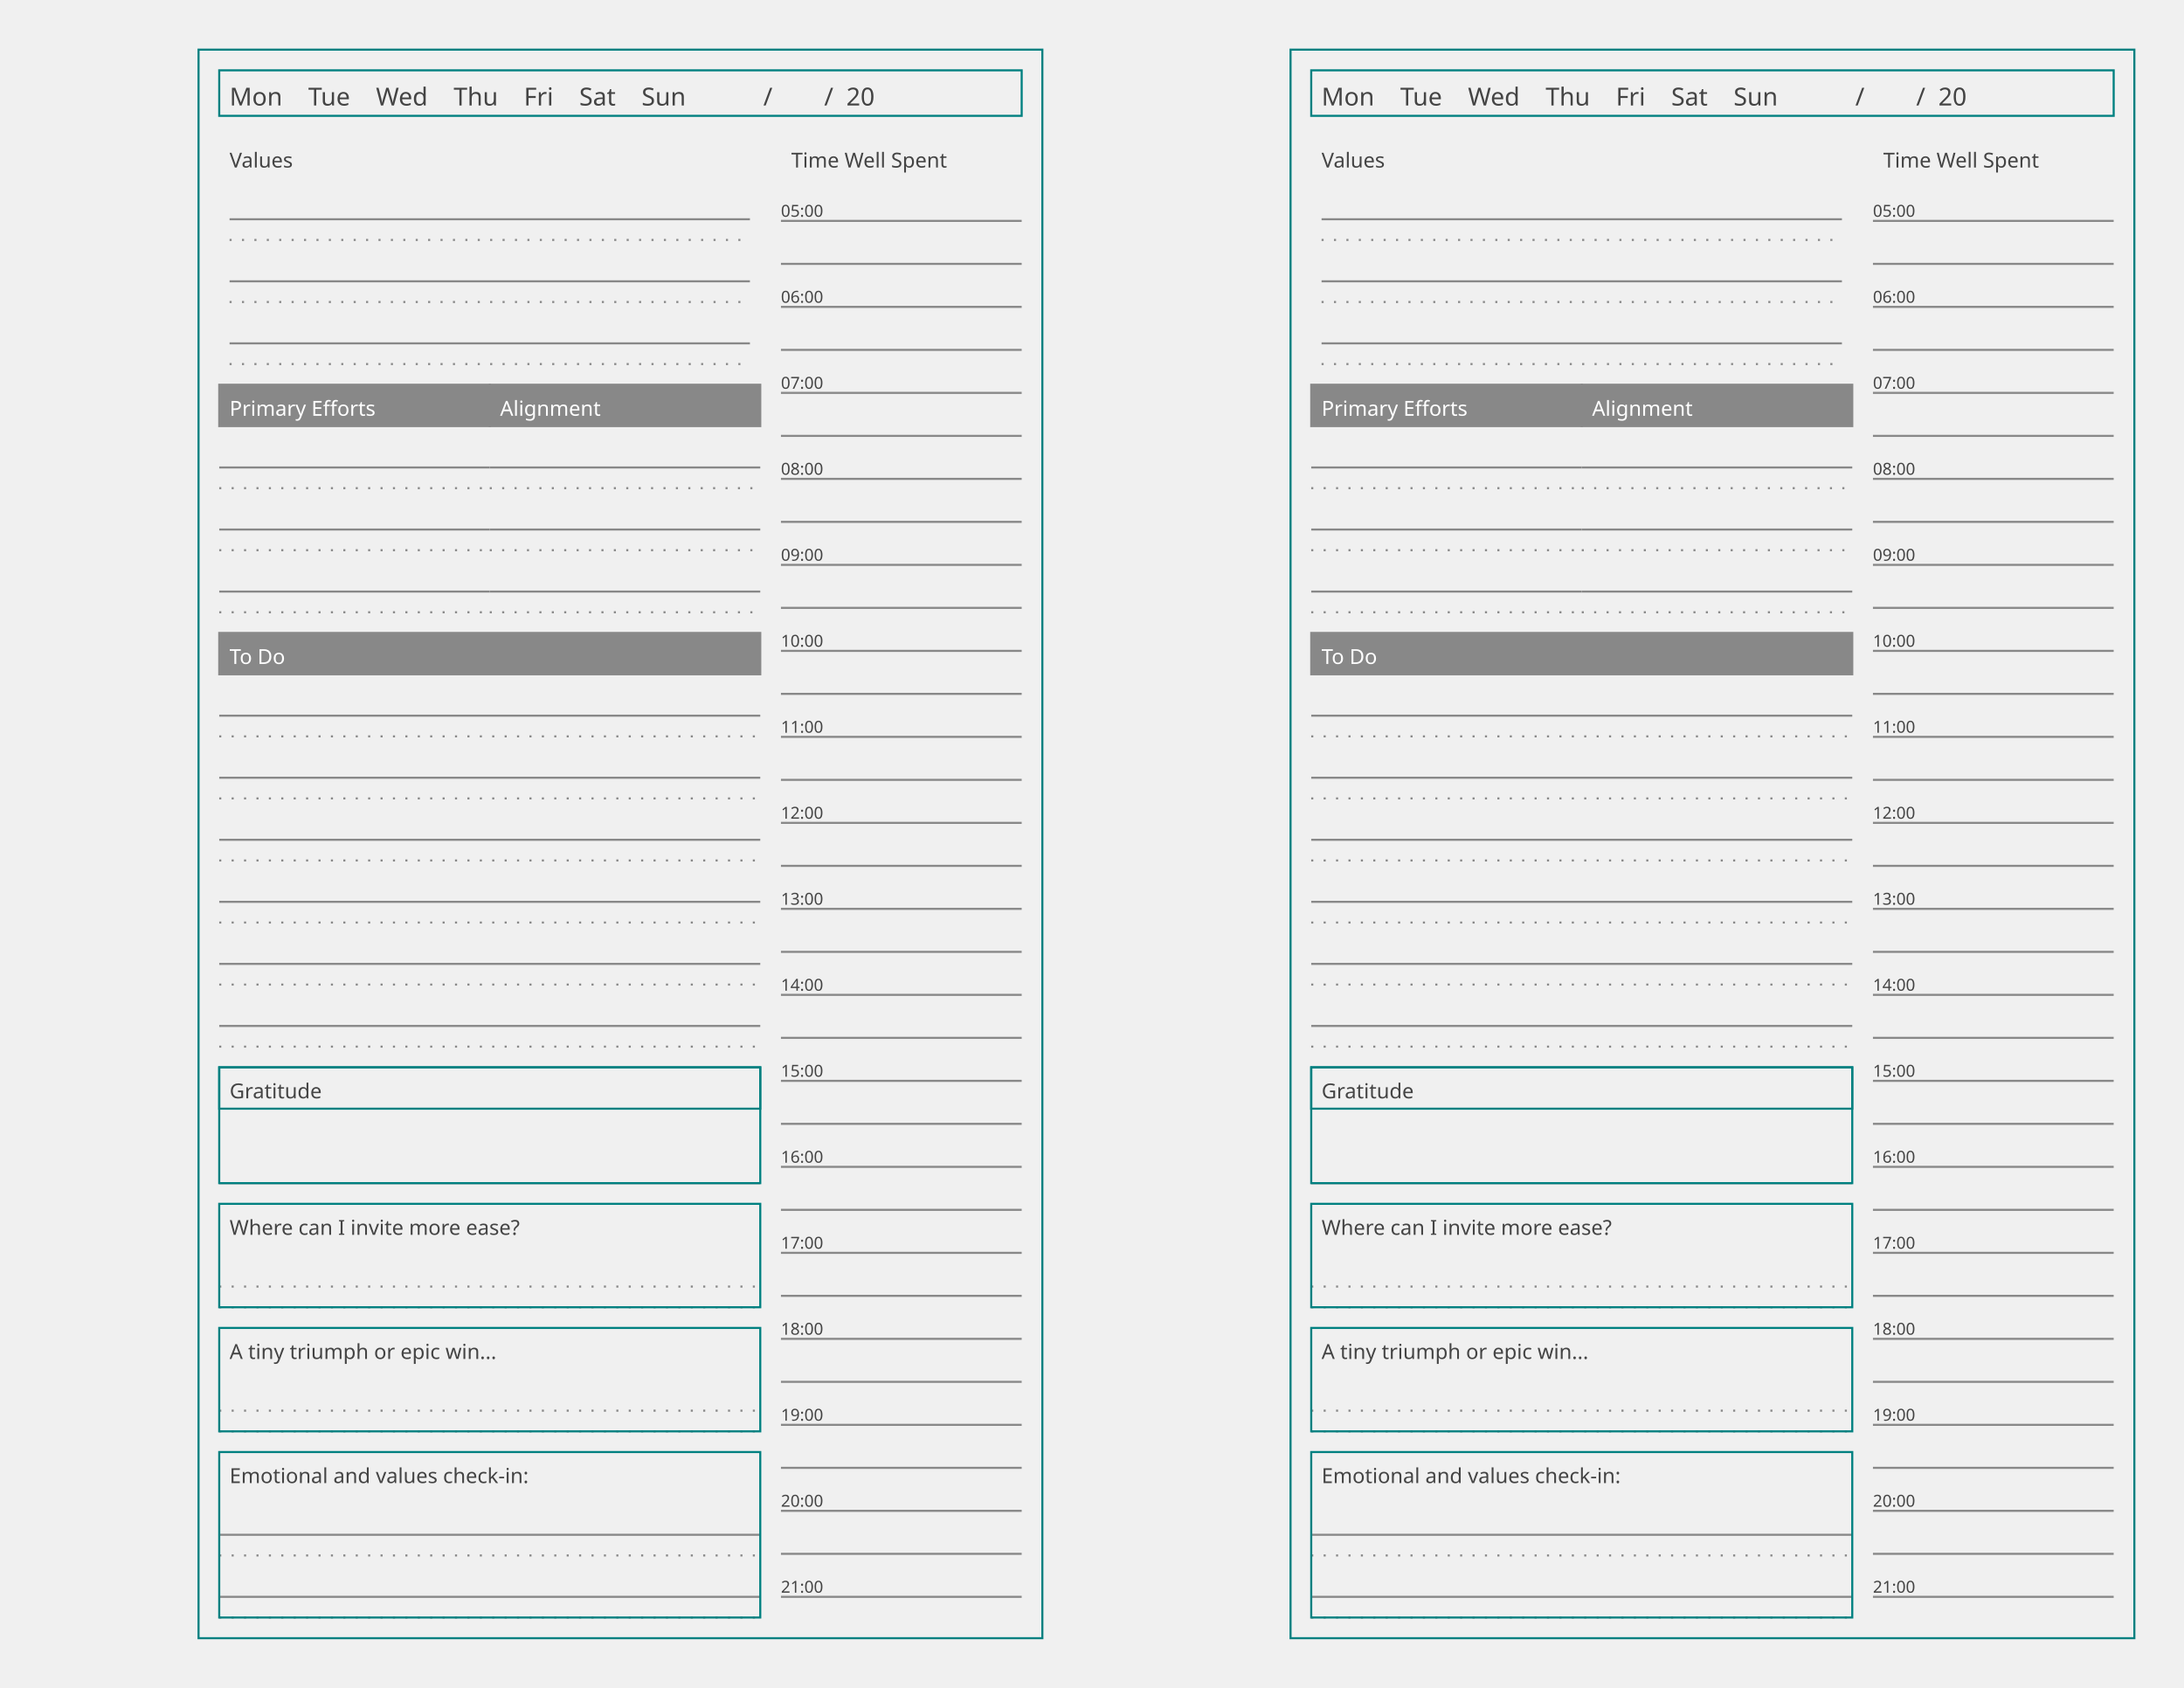
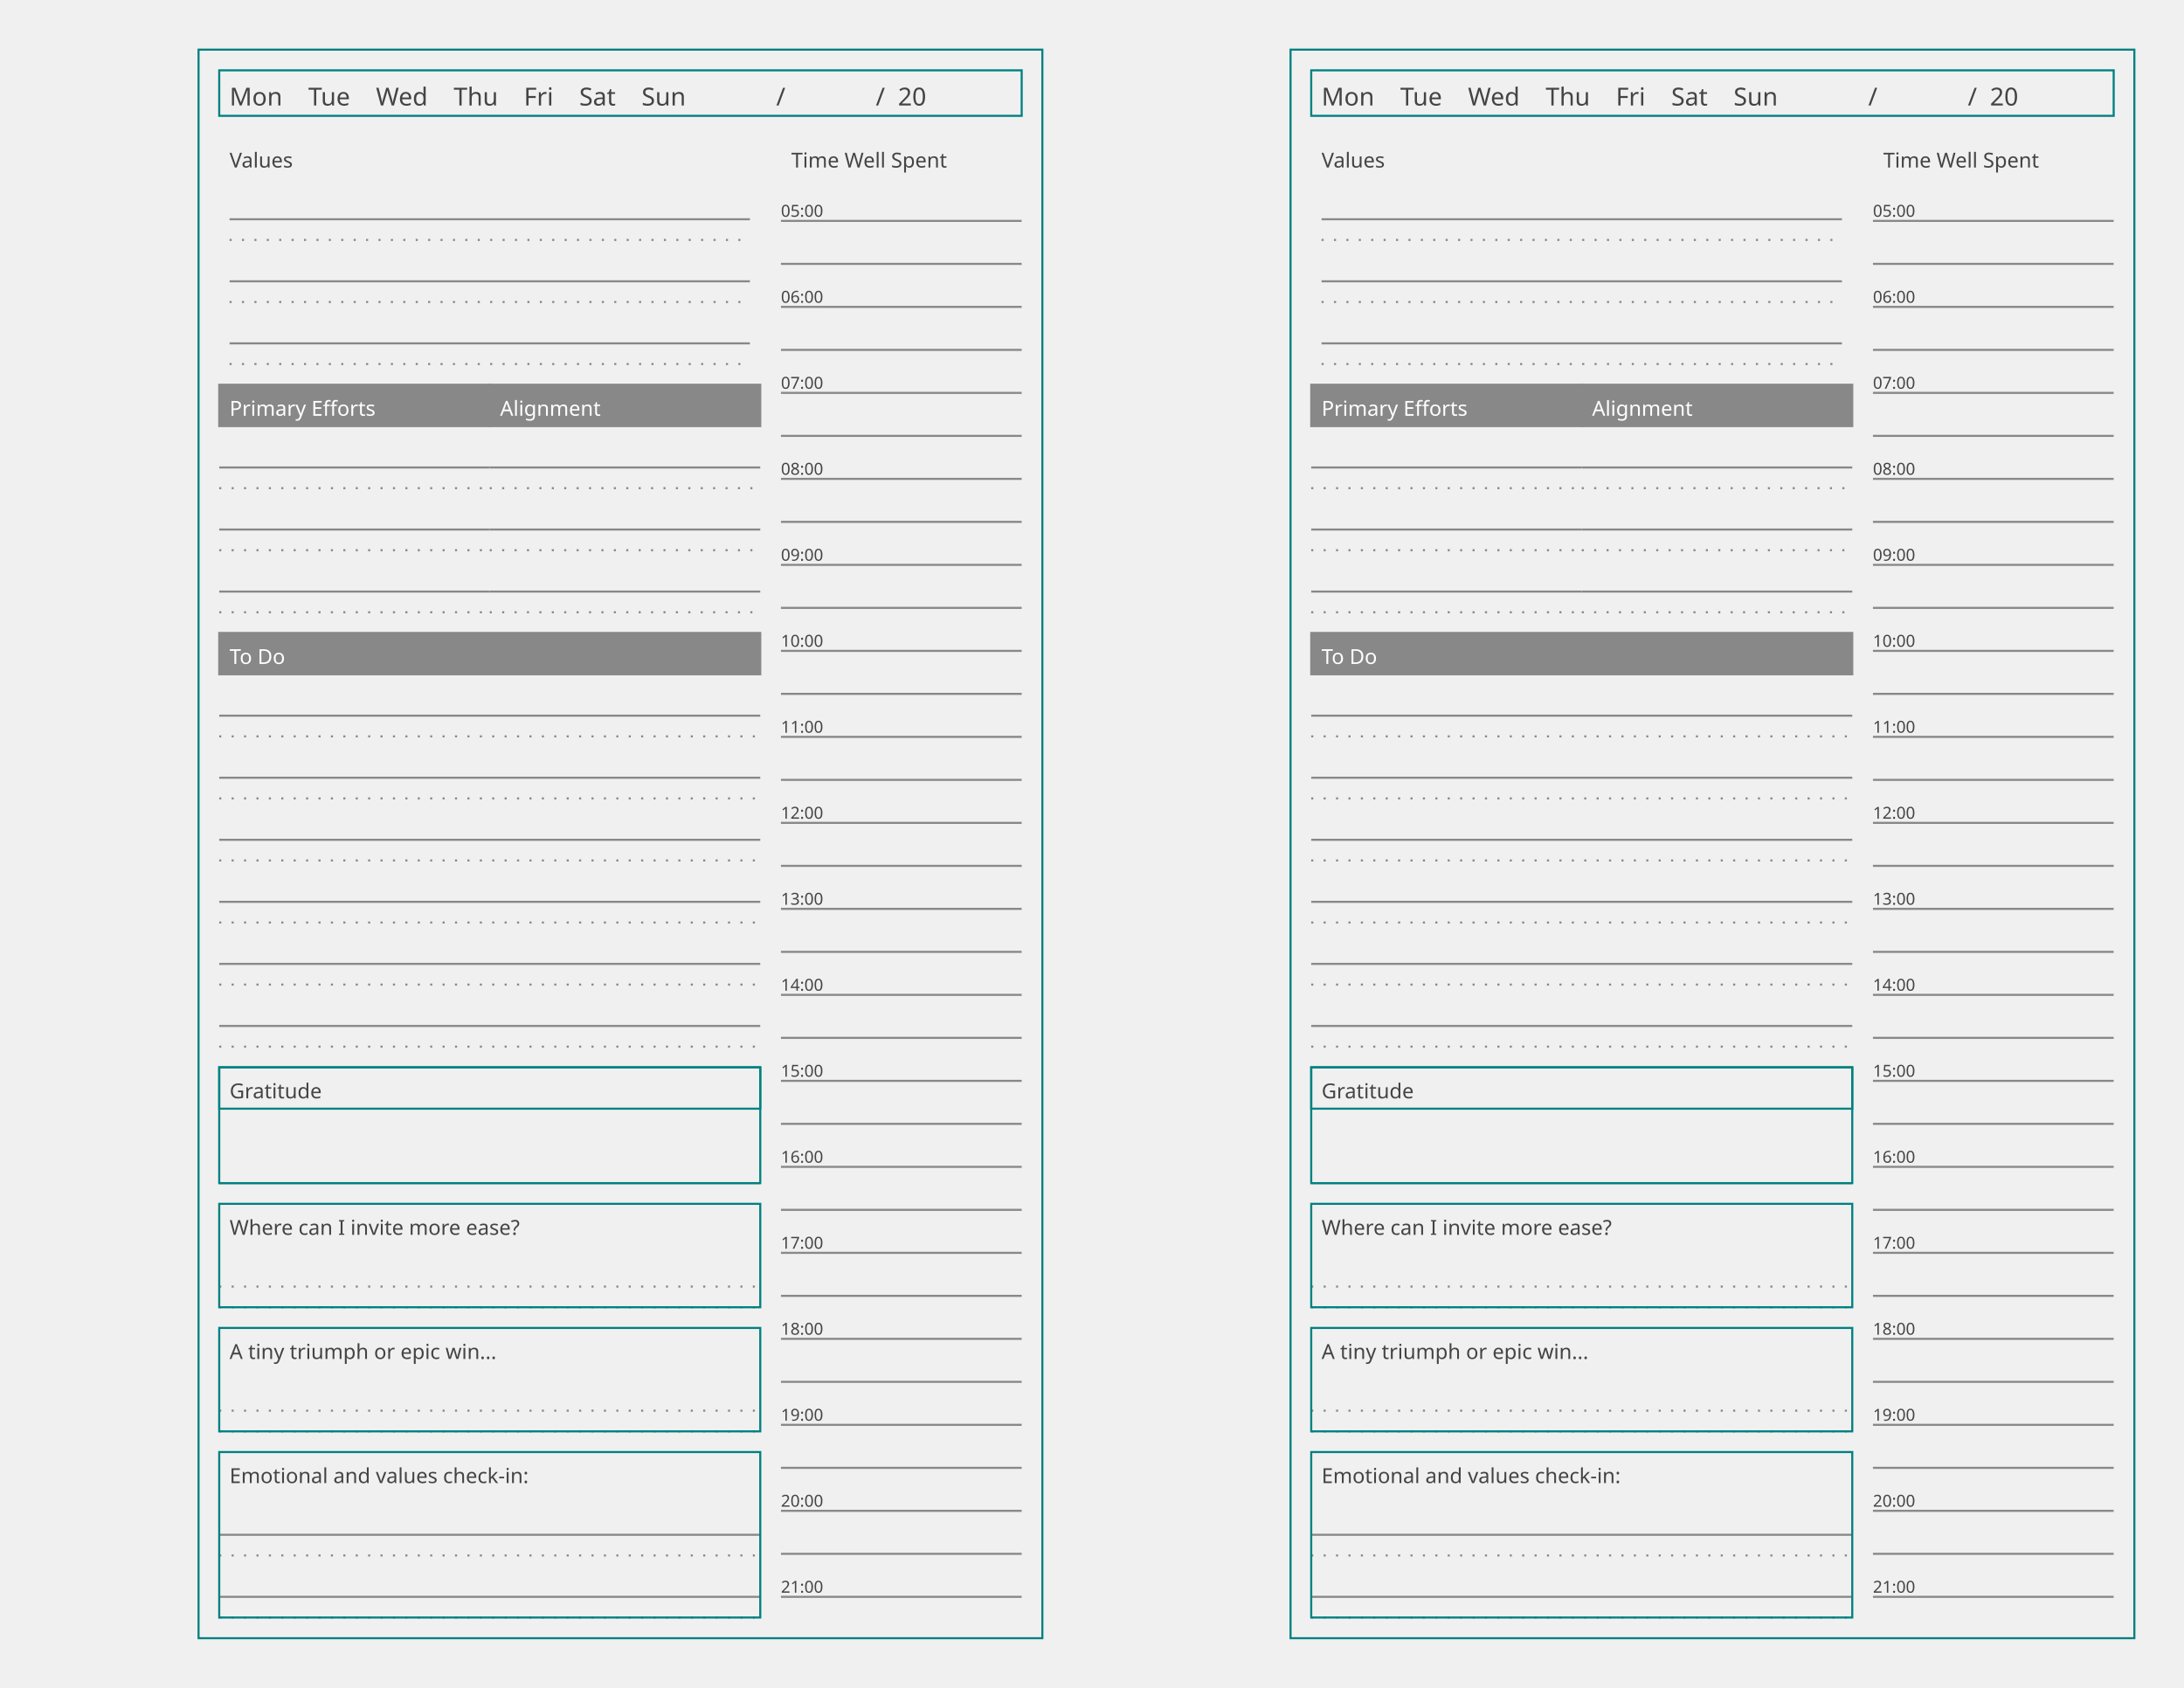
<svg xmlns="http://www.w3.org/2000/svg" baseProfile="tiny" height="8.5in" version="1.2" width="11in">
  <defs />
  <g transform="translate(96, 24.0)">
    <rect fill="none" height="768.0" stroke="#008080" width="408.0" x="0" y="0" />
    <g transform="translate(10, 10)">
      <rect fill="none" height="22" stroke="#008080" stroke-width="1" width="388.0" x="0" y="0" />
-       <text alignment-baseline="text-after-edge" fill="#444444" font-family="Trebuchet MS" font-size="12" text-anchor="start" transform="translate(5,17)">Mon    Tue    Wed    Thu    Fri    Sat    Sun            /        /  20        </text>
+       <text alignment-baseline="text-after-edge" fill="#444444" font-family="Trebuchet MS" font-size="12" text-anchor="start" transform="translate(5,17)">Mon    Tue    Wed    Thu    Fri    Sat    Sun              /              /  20          </text>
    </g>
    <g transform="translate(10, 32)">
      <g transform="translate(0,10)">
        <g>
          <g transform="translate(0,0)">
            <text alignment-baseline="text-after-edge" fill="#444444" font-family="Ubuntu Mono" font-size="10" text-anchor="start" transform="translate(5,15)">Values</text>
          </g>
          <g transform="translate(0,20)">
            <g>
              <line stroke="#888888" stroke-dasharray="1,5" stroke-width="1" transform="translate(5,30.0)" x1="0" x2="251.6" y1="0" y2="0" />
              <line stroke="#888888" stroke-dasharray="1,5" stroke-width="1" transform="translate(5,60.0)" x1="0" x2="251.6" y1="0" y2="0" />
              <line stroke="#888888" stroke-dasharray="1,5" stroke-width="1" transform="translate(5,90.0)" x1="0" x2="251.6" y1="0" y2="0" />
            </g>
            <g>
              <line stroke="#888888" stroke-dasharray="1,0" stroke-width="1" transform="translate(5,20.0)" x1="0" x2="251.6" y1="0" y2="0" />
              <line stroke="#888888" stroke-dasharray="1,0" stroke-width="1" transform="translate(5,50.0)" x1="0" x2="251.6" y1="0" y2="0" />
              <line stroke="#888888" stroke-dasharray="1,0" stroke-width="1" transform="translate(5,80.0)" x1="0" x2="251.6" y1="0" y2="0" />
            </g>
          </g>
        </g>
      </g>
      <g transform="translate(0,130.0)">
        <g>
          <g transform="translate(0,0)">
            <g>
              <g transform="translate(0,0)">
                <rect fill="#888888" height="20" stroke="#888888" stroke-width="1" width="130.8" x="0" y="0" />
                <text alignment-baseline="text-after-edge" fill="#ffffff" font-family="Trebuchet MS" font-size="10" text-anchor="start" transform="translate(5,15)">Primary Efforts</text>
              </g>
              <g transform="translate(0,20)">
                <g>
                  <line stroke="#888888" stroke-dasharray="1,5" stroke-width="1" transform="translate(0,30.0)" x1="0" x2="130.8" y1="0" y2="0" />
                  <line stroke="#888888" stroke-dasharray="1,5" stroke-width="1" transform="translate(0,60.0)" x1="0" x2="130.8" y1="0" y2="0" />
                  <line stroke="#888888" stroke-dasharray="1,5" stroke-width="1" transform="translate(0,90.0)" x1="0" x2="130.8" y1="0" y2="0" />
                </g>
                <g>
                  <line stroke="#888888" stroke-dasharray="1,0" stroke-width="1" transform="translate(0,20.0)" x1="0" x2="130.8" y1="0" y2="0" />
                  <line stroke="#888888" stroke-dasharray="1,0" stroke-width="1" transform="translate(0,50.0)" x1="0" x2="130.8" y1="0" y2="0" />
                  <line stroke="#888888" stroke-dasharray="1,0" stroke-width="1" transform="translate(0,80.0)" x1="0" x2="130.8" y1="0" y2="0" />
                </g>
              </g>
            </g>
          </g>
          <g transform="translate(130.8,0)">
            <g>
              <g transform="translate(0,0)">
                <rect fill="#888888" height="20" stroke="#888888" stroke-width="1" width="130.8" x="0" y="0" />
                <text alignment-baseline="text-after-edge" fill="#ffffff" font-family="Trebuchet MS" font-size="10" text-anchor="start" transform="translate(5,15)">Alignment</text>
              </g>
              <g transform="translate(0,20)">
                <g>
                  <line stroke="#888888" stroke-dasharray="1,5" stroke-width="1" transform="translate(0,30.0)" x1="0" x2="130.8" y1="0" y2="0" />
                  <line stroke="#888888" stroke-dasharray="1,5" stroke-width="1" transform="translate(0,60.0)" x1="0" x2="130.8" y1="0" y2="0" />
                  <line stroke="#888888" stroke-dasharray="1,5" stroke-width="1" transform="translate(0,90.0)" x1="0" x2="130.8" y1="0" y2="0" />
                </g>
                <g>
                  <line stroke="#888888" stroke-dasharray="1,0" stroke-width="1" transform="translate(0,20.0)" x1="0" x2="130.8" y1="0" y2="0" />
                  <line stroke="#888888" stroke-dasharray="1,0" stroke-width="1" transform="translate(0,50.0)" x1="0" x2="130.8" y1="0" y2="0" />
                  <line stroke="#888888" stroke-dasharray="1,0" stroke-width="1" transform="translate(0,80.0)" x1="0" x2="130.8" y1="0" y2="0" />
                </g>
              </g>
            </g>
          </g>
        </g>
      </g>
      <g transform="translate(0,250.0)">
        <g>
          <g transform="translate(0,0)">
            <rect fill="#888888" height="20" stroke="#888888" stroke-width="1" width="261.6" x="0" y="0" />
            <text alignment-baseline="text-after-edge" fill="#ffffff" font-family="Ubuntu Mono" font-size="10" text-anchor="start" transform="translate(5,15)">To Do</text>
          </g>
          <g transform="translate(0,20)">
            <g>
              <line stroke="#888888" stroke-dasharray="1,5" stroke-width="1" transform="translate(0,30.0)" x1="0" x2="261.6" y1="0" y2="0" />
              <line stroke="#888888" stroke-dasharray="1,5" stroke-width="1" transform="translate(0,60.0)" x1="0" x2="261.6" y1="0" y2="0" />
              <line stroke="#888888" stroke-dasharray="1,5" stroke-width="1" transform="translate(0,90.0)" x1="0" x2="261.6" y1="0" y2="0" />
              <line stroke="#888888" stroke-dasharray="1,5" stroke-width="1" transform="translate(0,120.0)" x1="0" x2="261.6" y1="0" y2="0" />
              <line stroke="#888888" stroke-dasharray="1,5" stroke-width="1" transform="translate(0,150.0)" x1="0" x2="261.6" y1="0" y2="0" />
              <line stroke="#888888" stroke-dasharray="1,5" stroke-width="1" transform="translate(0,180.0)" x1="0" x2="261.6" y1="0" y2="0" />
            </g>
            <g>
              <line stroke="#888888" stroke-dasharray="1,0" stroke-width="1" transform="translate(0,20.0)" x1="0" x2="261.6" y1="0" y2="0" />
              <line stroke="#888888" stroke-dasharray="1,0" stroke-width="1" transform="translate(0,50.0)" x1="0" x2="261.6" y1="0" y2="0" />
              <line stroke="#888888" stroke-dasharray="1,0" stroke-width="1" transform="translate(0,80.0)" x1="0" x2="261.6" y1="0" y2="0" />
              <line stroke="#888888" stroke-dasharray="1,0" stroke-width="1" transform="translate(0,110.0)" x1="0" x2="261.6" y1="0" y2="0" />
              <line stroke="#888888" stroke-dasharray="1,0" stroke-width="1" transform="translate(0,140.0)" x1="0" x2="261.6" y1="0" y2="0" />
              <line stroke="#888888" stroke-dasharray="1,0" stroke-width="1" transform="translate(0,170.0)" x1="0" x2="261.6" y1="0" y2="0" />
            </g>
          </g>
        </g>
      </g>
      <g transform="translate(0,460.0)">
        <g>
          <g transform="translate(0,0)">
            <rect fill="none" height="20" stroke="#008080" stroke-width="1" width="261.6" x="0" y="0" />
            <text alignment-baseline="text-after-edge" fill="#444444" font-family="Trebuchet MS" font-size="10" text-anchor="start" transform="translate(5,15)">Gratitude</text>
          </g>
          <g transform="translate(0,20)">
            <line stroke="#888888" stroke-dasharray="1,0" stroke-width="1" transform="translate(0,36.0)" x1="0" x2="261.6" y1="0" y2="0" />
          </g>
        </g>
        <rect fill="none" height="56.0" stroke="#008080" stroke-width="1" width="261.6" x="0" y="0" />
      </g>
      <g transform="translate(0,526.0)">
        <g>
          <g transform="translate(0,0)">
            <text alignment-baseline="text-after-edge" fill="#444444" font-family="Ubuntu Mono" font-size="10" text-anchor="start" transform="translate(5,15)">Where can I invite more ease?</text>
          </g>
          <g transform="translate(0,20)">
            <g>
              <line stroke="#888888" stroke-dasharray="1,5" stroke-width="1" transform="translate(0,30.0)" x1="0" x2="261.6" y1="0" y2="0" />
            </g>
            <g>
              <line stroke="#888888" stroke-dasharray="1,5" stroke-width="1" transform="translate(0,20.0)" x1="0" x2="261.6" y1="0" y2="0" />
            </g>
          </g>
        </g>
        <rect fill="none" height="50" stroke="#008080" stroke-width="1" width="261.6" x="0" y="0" />
      </g>
      <g transform="translate(0,586.0)">
        <g>
          <g transform="translate(0,0)">
            <text alignment-baseline="text-after-edge" fill="#444444" font-family="Ubuntu Mono" font-size="10" text-anchor="start" transform="translate(5,15)">A tiny triumph or epic win...</text>
          </g>
          <g transform="translate(0,20)">
            <g>
              <line stroke="#888888" stroke-dasharray="1,5" stroke-width="1" transform="translate(0,30.0)" x1="0" x2="261.6" y1="0" y2="0" />
            </g>
            <g>
              <line stroke="#888888" stroke-dasharray="1,5" stroke-width="1" transform="translate(0,20.0)" x1="0" x2="261.6" y1="0" y2="0" />
            </g>
          </g>
        </g>
        <rect fill="none" height="50" stroke="#008080" stroke-width="1" width="261.6" x="0" y="0" />
      </g>
      <g transform="translate(0,646.0)">
        <g>
          <g transform="translate(0,0)">
            <text alignment-baseline="text-after-edge" fill="#444444" font-family="Ubuntu Mono" font-size="10" text-anchor="start" transform="translate(5,15)">Emotional and values check-in:</text>
          </g>
          <g transform="translate(0,20)">
            <g>
              <line stroke="#888888" stroke-dasharray="1,5" stroke-width="1" transform="translate(0,30.0)" x1="0" x2="261.6" y1="0" y2="0" />
              <line stroke="#888888" stroke-dasharray="1,5" stroke-width="1" transform="translate(0,60.0)" x1="0" x2="261.6" y1="0" y2="0" />
            </g>
            <g>
              <line stroke="#888888" stroke-dasharray="1,0" stroke-width="1" transform="translate(0,20.0)" x1="0" x2="261.6" y1="0" y2="0" />
              <line stroke="#888888" stroke-dasharray="1,0" stroke-width="1" transform="translate(0,50.0)" x1="0" x2="261.6" y1="0" y2="0" />
            </g>
          </g>
        </g>
        <rect fill="none" height="80" stroke="#008080" stroke-width="1" width="261.6" x="0" y="0" />
      </g>
    </g>
    <g transform="translate(281.6,32)">
      <g>
        <rect fill="none" height="20" stroke="none" width="116.4" x="0" y="10" />
        <text alignment-baseline="text-after-edge" fill="#444444" font-family="Ubuntu Mono" font-size="10" text-anchor="start" x="5" y="25">Time Well Spent</text>
      </g>
      <g>
        <text alignment-baseline="text-after-edge" fill="#444444" font-family="Ubuntu Mono" font-size="8" text-anchor="start" x="0" y="48.788">05:00</text>
        <line stroke="#888888" x1="0" x2="116.4" y1="50.788" y2="50.788" />
        <line stroke="#888888" x1="0" x2="116.4" y1="71.576" y2="71.576" />
        <text alignment-baseline="text-after-edge" fill="#444444" font-family="Ubuntu Mono" font-size="8" text-anchor="start" x="0" y="90.364">06:00</text>
        <line stroke="#888888" x1="0" x2="116.4" y1="92.364" y2="92.364" />
        <line stroke="#888888" x1="0" x2="116.4" y1="113.152" y2="113.152" />
        <text alignment-baseline="text-after-edge" fill="#444444" font-family="Ubuntu Mono" font-size="8" text-anchor="start" x="0" y="131.939">07:00</text>
        <line stroke="#888888" x1="0" x2="116.4" y1="133.939" y2="133.939" />
        <line stroke="#888888" x1="0" x2="116.4" y1="154.727" y2="154.727" />
        <text alignment-baseline="text-after-edge" fill="#444444" font-family="Ubuntu Mono" font-size="8" text-anchor="start" x="0" y="173.515">08:00</text>
        <line stroke="#888888" x1="0" x2="116.4" y1="175.515" y2="175.515" />
        <line stroke="#888888" x1="0" x2="116.4" y1="196.303" y2="196.303" />
        <text alignment-baseline="text-after-edge" fill="#444444" font-family="Ubuntu Mono" font-size="8" text-anchor="start" x="0" y="215.091">09:00</text>
        <line stroke="#888888" x1="0" x2="116.4" y1="217.091" y2="217.091" />
        <line stroke="#888888" x1="0" x2="116.4" y1="237.879" y2="237.879" />
        <text alignment-baseline="text-after-edge" fill="#444444" font-family="Ubuntu Mono" font-size="8" text-anchor="start" x="0" y="256.667">10:00</text>
        <line stroke="#888888" x1="0" x2="116.4" y1="258.667" y2="258.667" />
        <line stroke="#888888" x1="0" x2="116.4" y1="279.455" y2="279.455" />
        <text alignment-baseline="text-after-edge" fill="#444444" font-family="Ubuntu Mono" font-size="8" text-anchor="start" x="0" y="298.242">11:00</text>
        <line stroke="#888888" x1="0" x2="116.4" y1="300.242" y2="300.242" />
        <line stroke="#888888" x1="0" x2="116.4" y1="321.03" y2="321.03" />
        <text alignment-baseline="text-after-edge" fill="#444444" font-family="Ubuntu Mono" font-size="8" text-anchor="start" x="0" y="339.818">12:00</text>
        <line stroke="#888888" x1="0" x2="116.4" y1="341.818" y2="341.818" />
        <line stroke="#888888" x1="0" x2="116.4" y1="362.606" y2="362.606" />
        <text alignment-baseline="text-after-edge" fill="#444444" font-family="Ubuntu Mono" font-size="8" text-anchor="start" x="0" y="381.394">13:00</text>
        <line stroke="#888888" x1="0" x2="116.4" y1="383.394" y2="383.394" />
        <line stroke="#888888" x1="0" x2="116.4" y1="404.182" y2="404.182" />
        <text alignment-baseline="text-after-edge" fill="#444444" font-family="Ubuntu Mono" font-size="8" text-anchor="start" x="0" y="422.97">14:00</text>
        <line stroke="#888888" x1="0" x2="116.4" y1="424.97" y2="424.97" />
        <line stroke="#888888" x1="0" x2="116.4" y1="445.758" y2="445.758" />
        <text alignment-baseline="text-after-edge" fill="#444444" font-family="Ubuntu Mono" font-size="8" text-anchor="start" x="0" y="464.545">15:00</text>
        <line stroke="#888888" x1="0" x2="116.4" y1="466.545" y2="466.545" />
        <line stroke="#888888" x1="0" x2="116.4" y1="487.333" y2="487.333" />
        <text alignment-baseline="text-after-edge" fill="#444444" font-family="Ubuntu Mono" font-size="8" text-anchor="start" x="0" y="506.121">16:00</text>
        <line stroke="#888888" x1="0" x2="116.4" y1="508.121" y2="508.121" />
        <line stroke="#888888" x1="0" x2="116.4" y1="528.909" y2="528.909" />
        <text alignment-baseline="text-after-edge" fill="#444444" font-family="Ubuntu Mono" font-size="8" text-anchor="start" x="0" y="547.697">17:00</text>
        <line stroke="#888888" x1="0" x2="116.4" y1="549.697" y2="549.697" />
        <line stroke="#888888" x1="0" x2="116.4" y1="570.485" y2="570.485" />
        <text alignment-baseline="text-after-edge" fill="#444444" font-family="Ubuntu Mono" font-size="8" text-anchor="start" x="0" y="589.273">18:00</text>
        <line stroke="#888888" x1="0" x2="116.4" y1="591.273" y2="591.273" />
        <line stroke="#888888" x1="0" x2="116.4" y1="612.061" y2="612.061" />
        <text alignment-baseline="text-after-edge" fill="#444444" font-family="Ubuntu Mono" font-size="8" text-anchor="start" x="0" y="630.848">19:00</text>
        <line stroke="#888888" x1="0" x2="116.4" y1="632.848" y2="632.848" />
        <line stroke="#888888" x1="0" x2="116.4" y1="653.636" y2="653.636" />
        <text alignment-baseline="text-after-edge" fill="#444444" font-family="Ubuntu Mono" font-size="8" text-anchor="start" x="0" y="672.424">20:00</text>
        <line stroke="#888888" x1="0" x2="116.4" y1="674.424" y2="674.424" />
        <line stroke="#888888" x1="0" x2="116.4" y1="695.212" y2="695.212" />
        <text alignment-baseline="text-after-edge" fill="#444444" font-family="Ubuntu Mono" font-size="8" text-anchor="start" x="0" y="714.0">21:00</text>
        <line stroke="#888888" x1="0" x2="116.4" y1="716.0" y2="716.0" />
      </g>
    </g>
  </g>
  <g transform="translate(624.0, 24.0)">
    <rect fill="none" height="768.0" stroke="#008080" width="408.0" x="0" y="0" />
    <g transform="translate(10, 10)">
      <rect fill="none" height="22" stroke="#008080" stroke-width="1" width="388.0" x="0" y="0" />
-       <text alignment-baseline="text-after-edge" fill="#444444" font-family="Trebuchet MS" font-size="12" text-anchor="start" transform="translate(5,17)">Mon    Tue    Wed    Thu    Fri    Sat    Sun            /        /  20        </text>
+       <text alignment-baseline="text-after-edge" fill="#444444" font-family="Trebuchet MS" font-size="12" text-anchor="start" transform="translate(5,17)">Mon    Tue    Wed    Thu    Fri    Sat    Sun              /              /  20          </text>
    </g>
    <g transform="translate(10, 32)">
      <g transform="translate(0,10)">
        <g>
          <g transform="translate(0,0)">
            <text alignment-baseline="text-after-edge" fill="#444444" font-family="Ubuntu Mono" font-size="10" text-anchor="start" transform="translate(5,15)">Values</text>
          </g>
          <g transform="translate(0,20)">
            <g>
              <line stroke="#888888" stroke-dasharray="1,5" stroke-width="1" transform="translate(5,30.0)" x1="0" x2="251.6" y1="0" y2="0" />
              <line stroke="#888888" stroke-dasharray="1,5" stroke-width="1" transform="translate(5,60.0)" x1="0" x2="251.6" y1="0" y2="0" />
              <line stroke="#888888" stroke-dasharray="1,5" stroke-width="1" transform="translate(5,90.0)" x1="0" x2="251.6" y1="0" y2="0" />
            </g>
            <g>
              <line stroke="#888888" stroke-dasharray="1,0" stroke-width="1" transform="translate(5,20.0)" x1="0" x2="251.6" y1="0" y2="0" />
              <line stroke="#888888" stroke-dasharray="1,0" stroke-width="1" transform="translate(5,50.0)" x1="0" x2="251.6" y1="0" y2="0" />
              <line stroke="#888888" stroke-dasharray="1,0" stroke-width="1" transform="translate(5,80.0)" x1="0" x2="251.6" y1="0" y2="0" />
            </g>
          </g>
        </g>
      </g>
      <g transform="translate(0,130.0)">
        <g>
          <g transform="translate(0,0)">
            <g>
              <g transform="translate(0,0)">
                <rect fill="#888888" height="20" stroke="#888888" stroke-width="1" width="130.8" x="0" y="0" />
                <text alignment-baseline="text-after-edge" fill="#ffffff" font-family="Trebuchet MS" font-size="10" text-anchor="start" transform="translate(5,15)">Primary Efforts</text>
              </g>
              <g transform="translate(0,20)">
                <g>
                  <line stroke="#888888" stroke-dasharray="1,5" stroke-width="1" transform="translate(0,30.0)" x1="0" x2="130.8" y1="0" y2="0" />
                  <line stroke="#888888" stroke-dasharray="1,5" stroke-width="1" transform="translate(0,60.0)" x1="0" x2="130.8" y1="0" y2="0" />
                  <line stroke="#888888" stroke-dasharray="1,5" stroke-width="1" transform="translate(0,90.0)" x1="0" x2="130.8" y1="0" y2="0" />
                </g>
                <g>
                  <line stroke="#888888" stroke-dasharray="1,0" stroke-width="1" transform="translate(0,20.0)" x1="0" x2="130.8" y1="0" y2="0" />
                  <line stroke="#888888" stroke-dasharray="1,0" stroke-width="1" transform="translate(0,50.0)" x1="0" x2="130.8" y1="0" y2="0" />
                  <line stroke="#888888" stroke-dasharray="1,0" stroke-width="1" transform="translate(0,80.0)" x1="0" x2="130.8" y1="0" y2="0" />
                </g>
              </g>
            </g>
          </g>
          <g transform="translate(130.8,0)">
            <g>
              <g transform="translate(0,0)">
                <rect fill="#888888" height="20" stroke="#888888" stroke-width="1" width="130.8" x="0" y="0" />
                <text alignment-baseline="text-after-edge" fill="#ffffff" font-family="Trebuchet MS" font-size="10" text-anchor="start" transform="translate(5,15)">Alignment</text>
              </g>
              <g transform="translate(0,20)">
                <g>
                  <line stroke="#888888" stroke-dasharray="1,5" stroke-width="1" transform="translate(0,30.0)" x1="0" x2="130.8" y1="0" y2="0" />
                  <line stroke="#888888" stroke-dasharray="1,5" stroke-width="1" transform="translate(0,60.0)" x1="0" x2="130.8" y1="0" y2="0" />
                  <line stroke="#888888" stroke-dasharray="1,5" stroke-width="1" transform="translate(0,90.0)" x1="0" x2="130.8" y1="0" y2="0" />
                </g>
                <g>
                  <line stroke="#888888" stroke-dasharray="1,0" stroke-width="1" transform="translate(0,20.0)" x1="0" x2="130.8" y1="0" y2="0" />
                  <line stroke="#888888" stroke-dasharray="1,0" stroke-width="1" transform="translate(0,50.0)" x1="0" x2="130.8" y1="0" y2="0" />
                  <line stroke="#888888" stroke-dasharray="1,0" stroke-width="1" transform="translate(0,80.0)" x1="0" x2="130.8" y1="0" y2="0" />
                </g>
              </g>
            </g>
          </g>
        </g>
      </g>
      <g transform="translate(0,250.0)">
        <g>
          <g transform="translate(0,0)">
            <rect fill="#888888" height="20" stroke="#888888" stroke-width="1" width="261.6" x="0" y="0" />
            <text alignment-baseline="text-after-edge" fill="#ffffff" font-family="Ubuntu Mono" font-size="10" text-anchor="start" transform="translate(5,15)">To Do</text>
          </g>
          <g transform="translate(0,20)">
            <g>
              <line stroke="#888888" stroke-dasharray="1,5" stroke-width="1" transform="translate(0,30.0)" x1="0" x2="261.6" y1="0" y2="0" />
              <line stroke="#888888" stroke-dasharray="1,5" stroke-width="1" transform="translate(0,60.0)" x1="0" x2="261.6" y1="0" y2="0" />
              <line stroke="#888888" stroke-dasharray="1,5" stroke-width="1" transform="translate(0,90.0)" x1="0" x2="261.6" y1="0" y2="0" />
              <line stroke="#888888" stroke-dasharray="1,5" stroke-width="1" transform="translate(0,120.0)" x1="0" x2="261.6" y1="0" y2="0" />
              <line stroke="#888888" stroke-dasharray="1,5" stroke-width="1" transform="translate(0,150.0)" x1="0" x2="261.6" y1="0" y2="0" />
              <line stroke="#888888" stroke-dasharray="1,5" stroke-width="1" transform="translate(0,180.0)" x1="0" x2="261.6" y1="0" y2="0" />
            </g>
            <g>
              <line stroke="#888888" stroke-dasharray="1,0" stroke-width="1" transform="translate(0,20.0)" x1="0" x2="261.6" y1="0" y2="0" />
              <line stroke="#888888" stroke-dasharray="1,0" stroke-width="1" transform="translate(0,50.0)" x1="0" x2="261.6" y1="0" y2="0" />
              <line stroke="#888888" stroke-dasharray="1,0" stroke-width="1" transform="translate(0,80.0)" x1="0" x2="261.6" y1="0" y2="0" />
              <line stroke="#888888" stroke-dasharray="1,0" stroke-width="1" transform="translate(0,110.0)" x1="0" x2="261.6" y1="0" y2="0" />
              <line stroke="#888888" stroke-dasharray="1,0" stroke-width="1" transform="translate(0,140.0)" x1="0" x2="261.6" y1="0" y2="0" />
              <line stroke="#888888" stroke-dasharray="1,0" stroke-width="1" transform="translate(0,170.0)" x1="0" x2="261.6" y1="0" y2="0" />
            </g>
          </g>
        </g>
      </g>
      <g transform="translate(0,460.0)">
        <g>
          <g transform="translate(0,0)">
            <rect fill="none" height="20" stroke="#008080" stroke-width="1" width="261.6" x="0" y="0" />
            <text alignment-baseline="text-after-edge" fill="#444444" font-family="Trebuchet MS" font-size="10" text-anchor="start" transform="translate(5,15)">Gratitude</text>
          </g>
          <g transform="translate(0,20)">
            <line stroke="#888888" stroke-dasharray="1,0" stroke-width="1" transform="translate(0,36.0)" x1="0" x2="261.6" y1="0" y2="0" />
          </g>
        </g>
        <rect fill="none" height="56.0" stroke="#008080" stroke-width="1" width="261.6" x="0" y="0" />
      </g>
      <g transform="translate(0,526.0)">
        <g>
          <g transform="translate(0,0)">
            <text alignment-baseline="text-after-edge" fill="#444444" font-family="Ubuntu Mono" font-size="10" text-anchor="start" transform="translate(5,15)">Where can I invite more ease?</text>
          </g>
          <g transform="translate(0,20)">
            <g>
              <line stroke="#888888" stroke-dasharray="1,5" stroke-width="1" transform="translate(0,30.0)" x1="0" x2="261.6" y1="0" y2="0" />
            </g>
            <g>
              <line stroke="#888888" stroke-dasharray="1,5" stroke-width="1" transform="translate(0,20.0)" x1="0" x2="261.6" y1="0" y2="0" />
            </g>
          </g>
        </g>
        <rect fill="none" height="50" stroke="#008080" stroke-width="1" width="261.6" x="0" y="0" />
      </g>
      <g transform="translate(0,586.0)">
        <g>
          <g transform="translate(0,0)">
            <text alignment-baseline="text-after-edge" fill="#444444" font-family="Ubuntu Mono" font-size="10" text-anchor="start" transform="translate(5,15)">A tiny triumph or epic win...</text>
          </g>
          <g transform="translate(0,20)">
            <g>
              <line stroke="#888888" stroke-dasharray="1,5" stroke-width="1" transform="translate(0,30.0)" x1="0" x2="261.6" y1="0" y2="0" />
            </g>
            <g>
              <line stroke="#888888" stroke-dasharray="1,5" stroke-width="1" transform="translate(0,20.0)" x1="0" x2="261.6" y1="0" y2="0" />
            </g>
          </g>
        </g>
        <rect fill="none" height="50" stroke="#008080" stroke-width="1" width="261.6" x="0" y="0" />
      </g>
      <g transform="translate(0,646.0)">
        <g>
          <g transform="translate(0,0)">
            <text alignment-baseline="text-after-edge" fill="#444444" font-family="Ubuntu Mono" font-size="10" text-anchor="start" transform="translate(5,15)">Emotional and values check-in:</text>
          </g>
          <g transform="translate(0,20)">
            <g>
              <line stroke="#888888" stroke-dasharray="1,5" stroke-width="1" transform="translate(0,30.0)" x1="0" x2="261.6" y1="0" y2="0" />
              <line stroke="#888888" stroke-dasharray="1,5" stroke-width="1" transform="translate(0,60.0)" x1="0" x2="261.6" y1="0" y2="0" />
            </g>
            <g>
              <line stroke="#888888" stroke-dasharray="1,0" stroke-width="1" transform="translate(0,20.0)" x1="0" x2="261.6" y1="0" y2="0" />
              <line stroke="#888888" stroke-dasharray="1,0" stroke-width="1" transform="translate(0,50.0)" x1="0" x2="261.6" y1="0" y2="0" />
            </g>
          </g>
        </g>
        <rect fill="none" height="80" stroke="#008080" stroke-width="1" width="261.6" x="0" y="0" />
      </g>
    </g>
    <g transform="translate(281.6,32)">
      <g>
        <rect fill="none" height="20" stroke="none" width="116.4" x="0" y="10" />
        <text alignment-baseline="text-after-edge" fill="#444444" font-family="Ubuntu Mono" font-size="10" text-anchor="start" x="5" y="25">Time Well Spent</text>
      </g>
      <g>
        <text alignment-baseline="text-after-edge" fill="#444444" font-family="Ubuntu Mono" font-size="8" text-anchor="start" x="0" y="48.788">05:00</text>
        <line stroke="#888888" x1="0" x2="116.4" y1="50.788" y2="50.788" />
        <line stroke="#888888" x1="0" x2="116.4" y1="71.576" y2="71.576" />
        <text alignment-baseline="text-after-edge" fill="#444444" font-family="Ubuntu Mono" font-size="8" text-anchor="start" x="0" y="90.364">06:00</text>
        <line stroke="#888888" x1="0" x2="116.4" y1="92.364" y2="92.364" />
        <line stroke="#888888" x1="0" x2="116.4" y1="113.152" y2="113.152" />
        <text alignment-baseline="text-after-edge" fill="#444444" font-family="Ubuntu Mono" font-size="8" text-anchor="start" x="0" y="131.939">07:00</text>
        <line stroke="#888888" x1="0" x2="116.4" y1="133.939" y2="133.939" />
        <line stroke="#888888" x1="0" x2="116.4" y1="154.727" y2="154.727" />
        <text alignment-baseline="text-after-edge" fill="#444444" font-family="Ubuntu Mono" font-size="8" text-anchor="start" x="0" y="173.515">08:00</text>
        <line stroke="#888888" x1="0" x2="116.4" y1="175.515" y2="175.515" />
        <line stroke="#888888" x1="0" x2="116.4" y1="196.303" y2="196.303" />
        <text alignment-baseline="text-after-edge" fill="#444444" font-family="Ubuntu Mono" font-size="8" text-anchor="start" x="0" y="215.091">09:00</text>
        <line stroke="#888888" x1="0" x2="116.4" y1="217.091" y2="217.091" />
        <line stroke="#888888" x1="0" x2="116.4" y1="237.879" y2="237.879" />
        <text alignment-baseline="text-after-edge" fill="#444444" font-family="Ubuntu Mono" font-size="8" text-anchor="start" x="0" y="256.667">10:00</text>
        <line stroke="#888888" x1="0" x2="116.4" y1="258.667" y2="258.667" />
        <line stroke="#888888" x1="0" x2="116.4" y1="279.455" y2="279.455" />
        <text alignment-baseline="text-after-edge" fill="#444444" font-family="Ubuntu Mono" font-size="8" text-anchor="start" x="0" y="298.242">11:00</text>
        <line stroke="#888888" x1="0" x2="116.4" y1="300.242" y2="300.242" />
        <line stroke="#888888" x1="0" x2="116.4" y1="321.03" y2="321.03" />
        <text alignment-baseline="text-after-edge" fill="#444444" font-family="Ubuntu Mono" font-size="8" text-anchor="start" x="0" y="339.818">12:00</text>
        <line stroke="#888888" x1="0" x2="116.4" y1="341.818" y2="341.818" />
        <line stroke="#888888" x1="0" x2="116.4" y1="362.606" y2="362.606" />
        <text alignment-baseline="text-after-edge" fill="#444444" font-family="Ubuntu Mono" font-size="8" text-anchor="start" x="0" y="381.394">13:00</text>
        <line stroke="#888888" x1="0" x2="116.4" y1="383.394" y2="383.394" />
        <line stroke="#888888" x1="0" x2="116.4" y1="404.182" y2="404.182" />
        <text alignment-baseline="text-after-edge" fill="#444444" font-family="Ubuntu Mono" font-size="8" text-anchor="start" x="0" y="422.97">14:00</text>
        <line stroke="#888888" x1="0" x2="116.4" y1="424.97" y2="424.97" />
        <line stroke="#888888" x1="0" x2="116.4" y1="445.758" y2="445.758" />
        <text alignment-baseline="text-after-edge" fill="#444444" font-family="Ubuntu Mono" font-size="8" text-anchor="start" x="0" y="464.545">15:00</text>
        <line stroke="#888888" x1="0" x2="116.4" y1="466.545" y2="466.545" />
        <line stroke="#888888" x1="0" x2="116.4" y1="487.333" y2="487.333" />
        <text alignment-baseline="text-after-edge" fill="#444444" font-family="Ubuntu Mono" font-size="8" text-anchor="start" x="0" y="506.121">16:00</text>
        <line stroke="#888888" x1="0" x2="116.4" y1="508.121" y2="508.121" />
        <line stroke="#888888" x1="0" x2="116.4" y1="528.909" y2="528.909" />
        <text alignment-baseline="text-after-edge" fill="#444444" font-family="Ubuntu Mono" font-size="8" text-anchor="start" x="0" y="547.697">17:00</text>
        <line stroke="#888888" x1="0" x2="116.4" y1="549.697" y2="549.697" />
        <line stroke="#888888" x1="0" x2="116.4" y1="570.485" y2="570.485" />
        <text alignment-baseline="text-after-edge" fill="#444444" font-family="Ubuntu Mono" font-size="8" text-anchor="start" x="0" y="589.273">18:00</text>
        <line stroke="#888888" x1="0" x2="116.4" y1="591.273" y2="591.273" />
        <line stroke="#888888" x1="0" x2="116.4" y1="612.061" y2="612.061" />
        <text alignment-baseline="text-after-edge" fill="#444444" font-family="Ubuntu Mono" font-size="8" text-anchor="start" x="0" y="630.848">19:00</text>
        <line stroke="#888888" x1="0" x2="116.4" y1="632.848" y2="632.848" />
        <line stroke="#888888" x1="0" x2="116.4" y1="653.636" y2="653.636" />
        <text alignment-baseline="text-after-edge" fill="#444444" font-family="Ubuntu Mono" font-size="8" text-anchor="start" x="0" y="672.424">20:00</text>
        <line stroke="#888888" x1="0" x2="116.4" y1="674.424" y2="674.424" />
        <line stroke="#888888" x1="0" x2="116.4" y1="695.212" y2="695.212" />
        <text alignment-baseline="text-after-edge" fill="#444444" font-family="Ubuntu Mono" font-size="8" text-anchor="start" x="0" y="714.0">21:00</text>
        <line stroke="#888888" x1="0" x2="116.4" y1="716.0" y2="716.0" />
      </g>
    </g>
  </g>
</svg>
